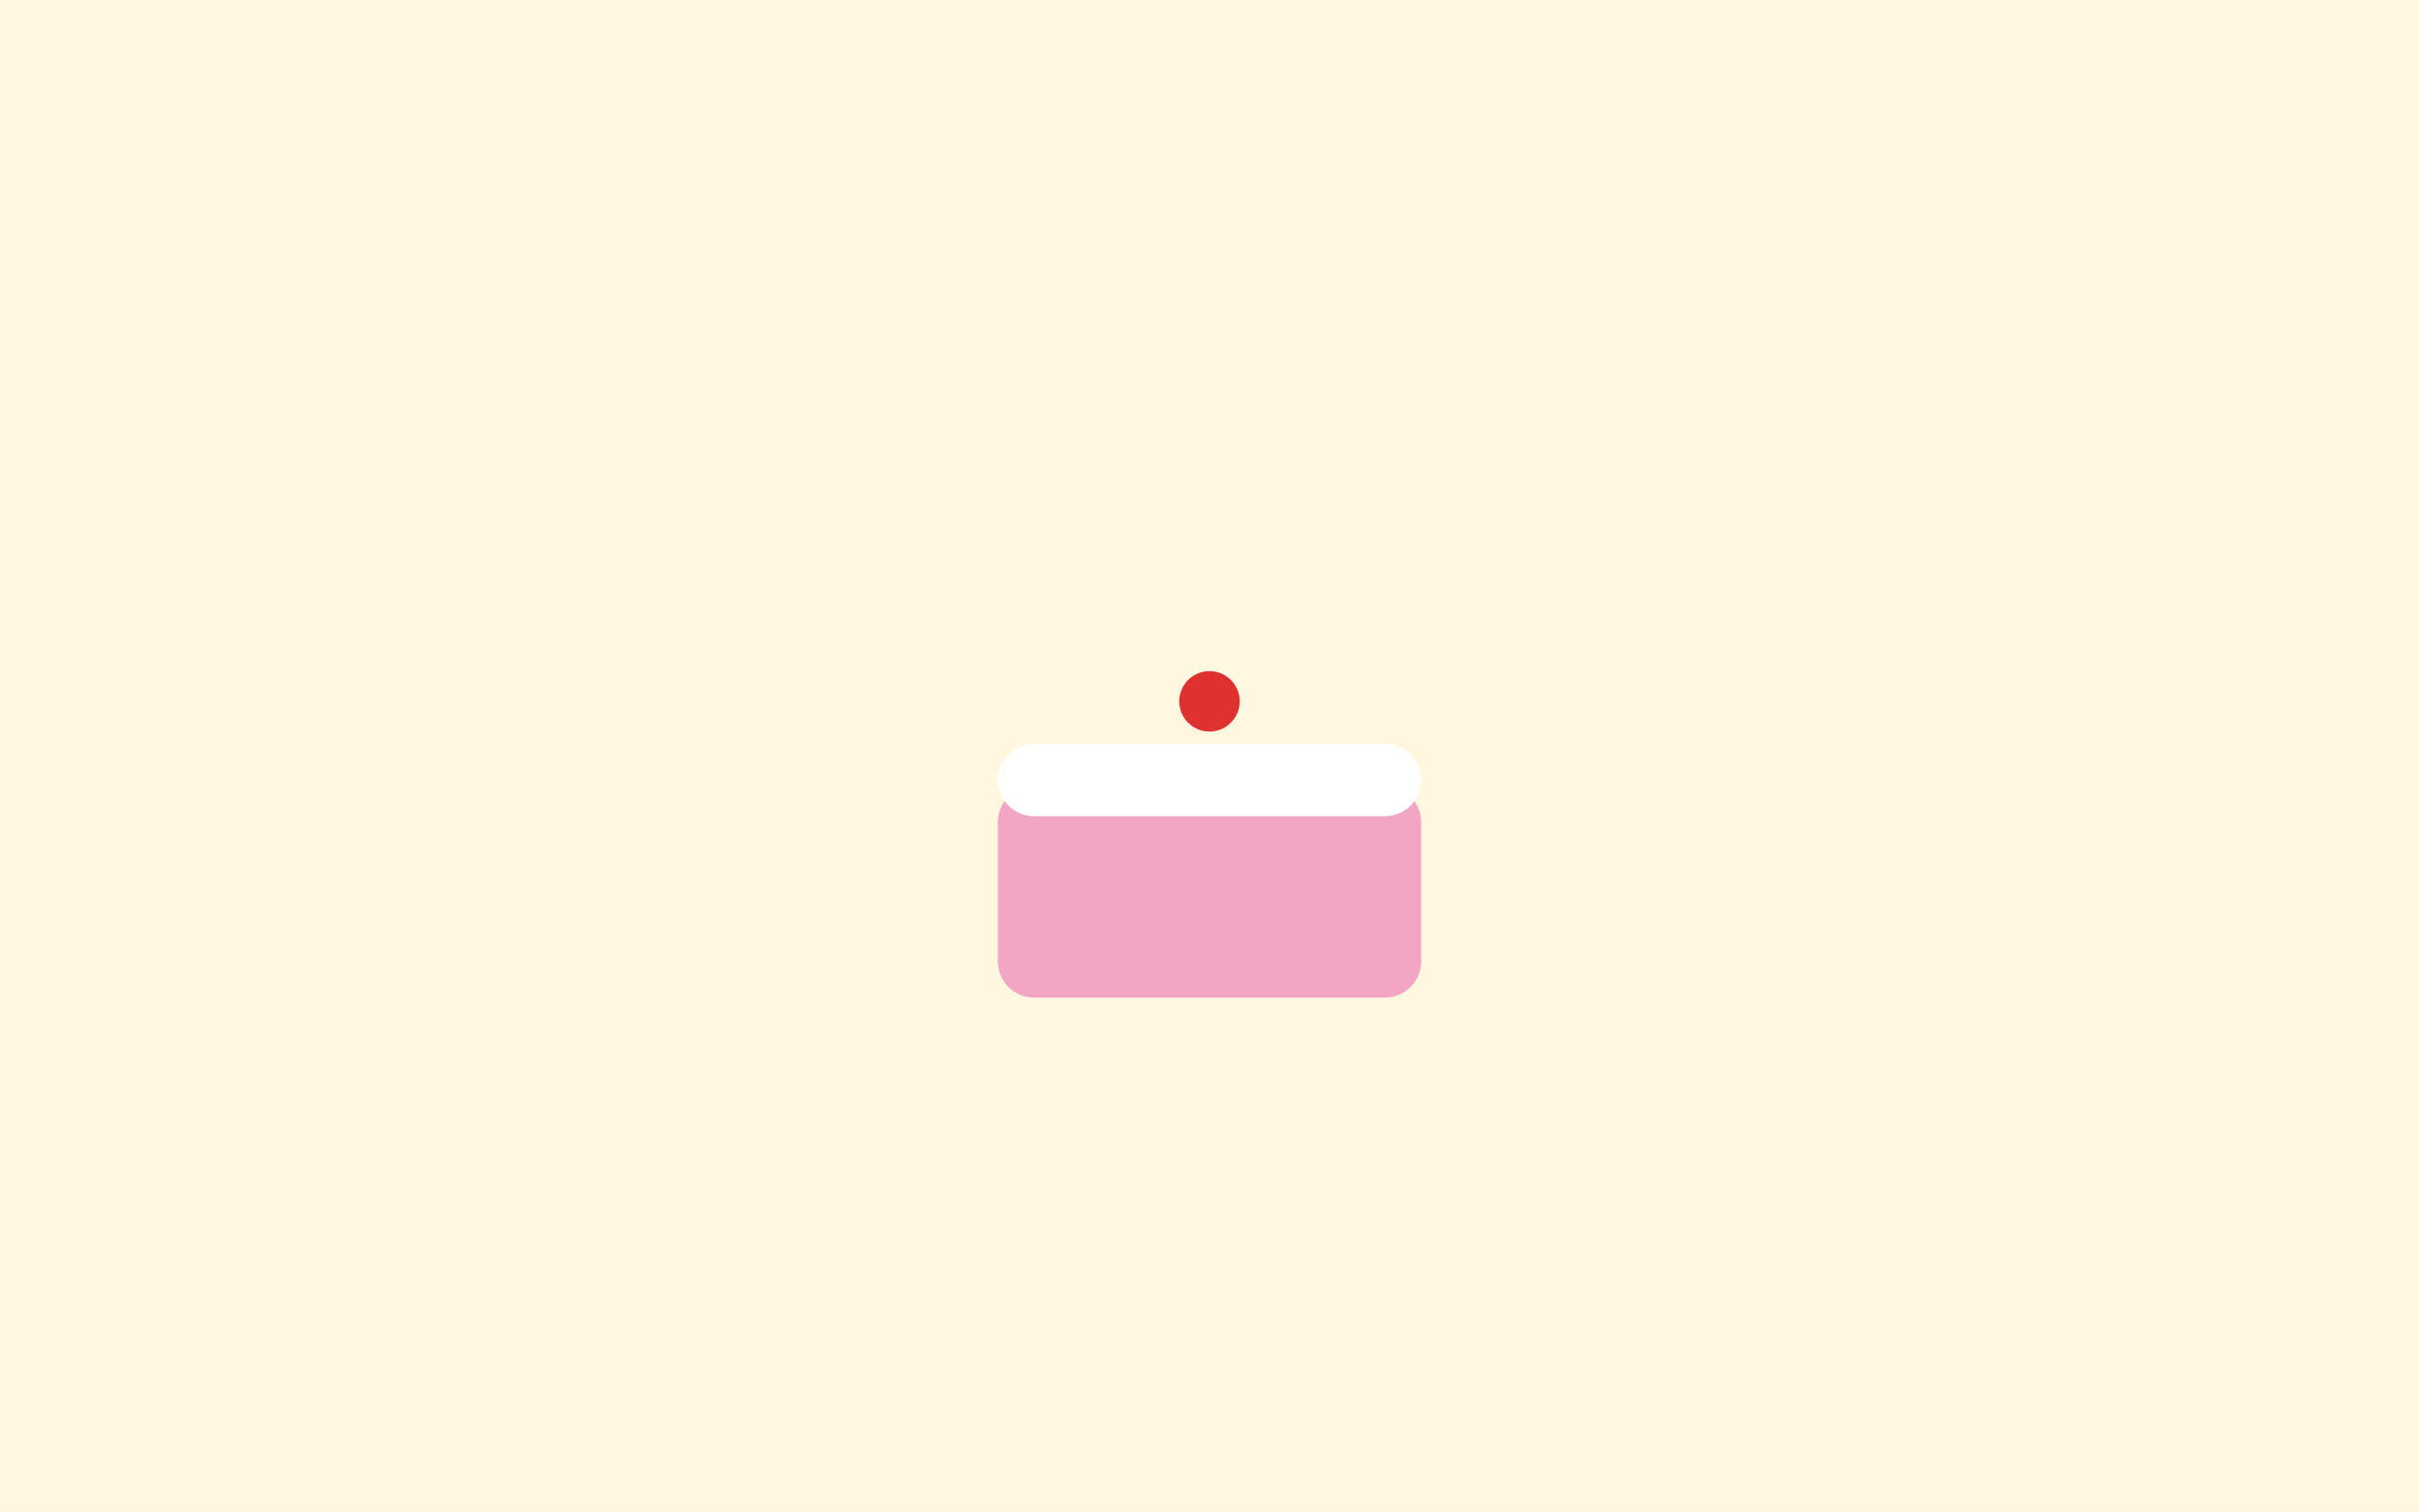
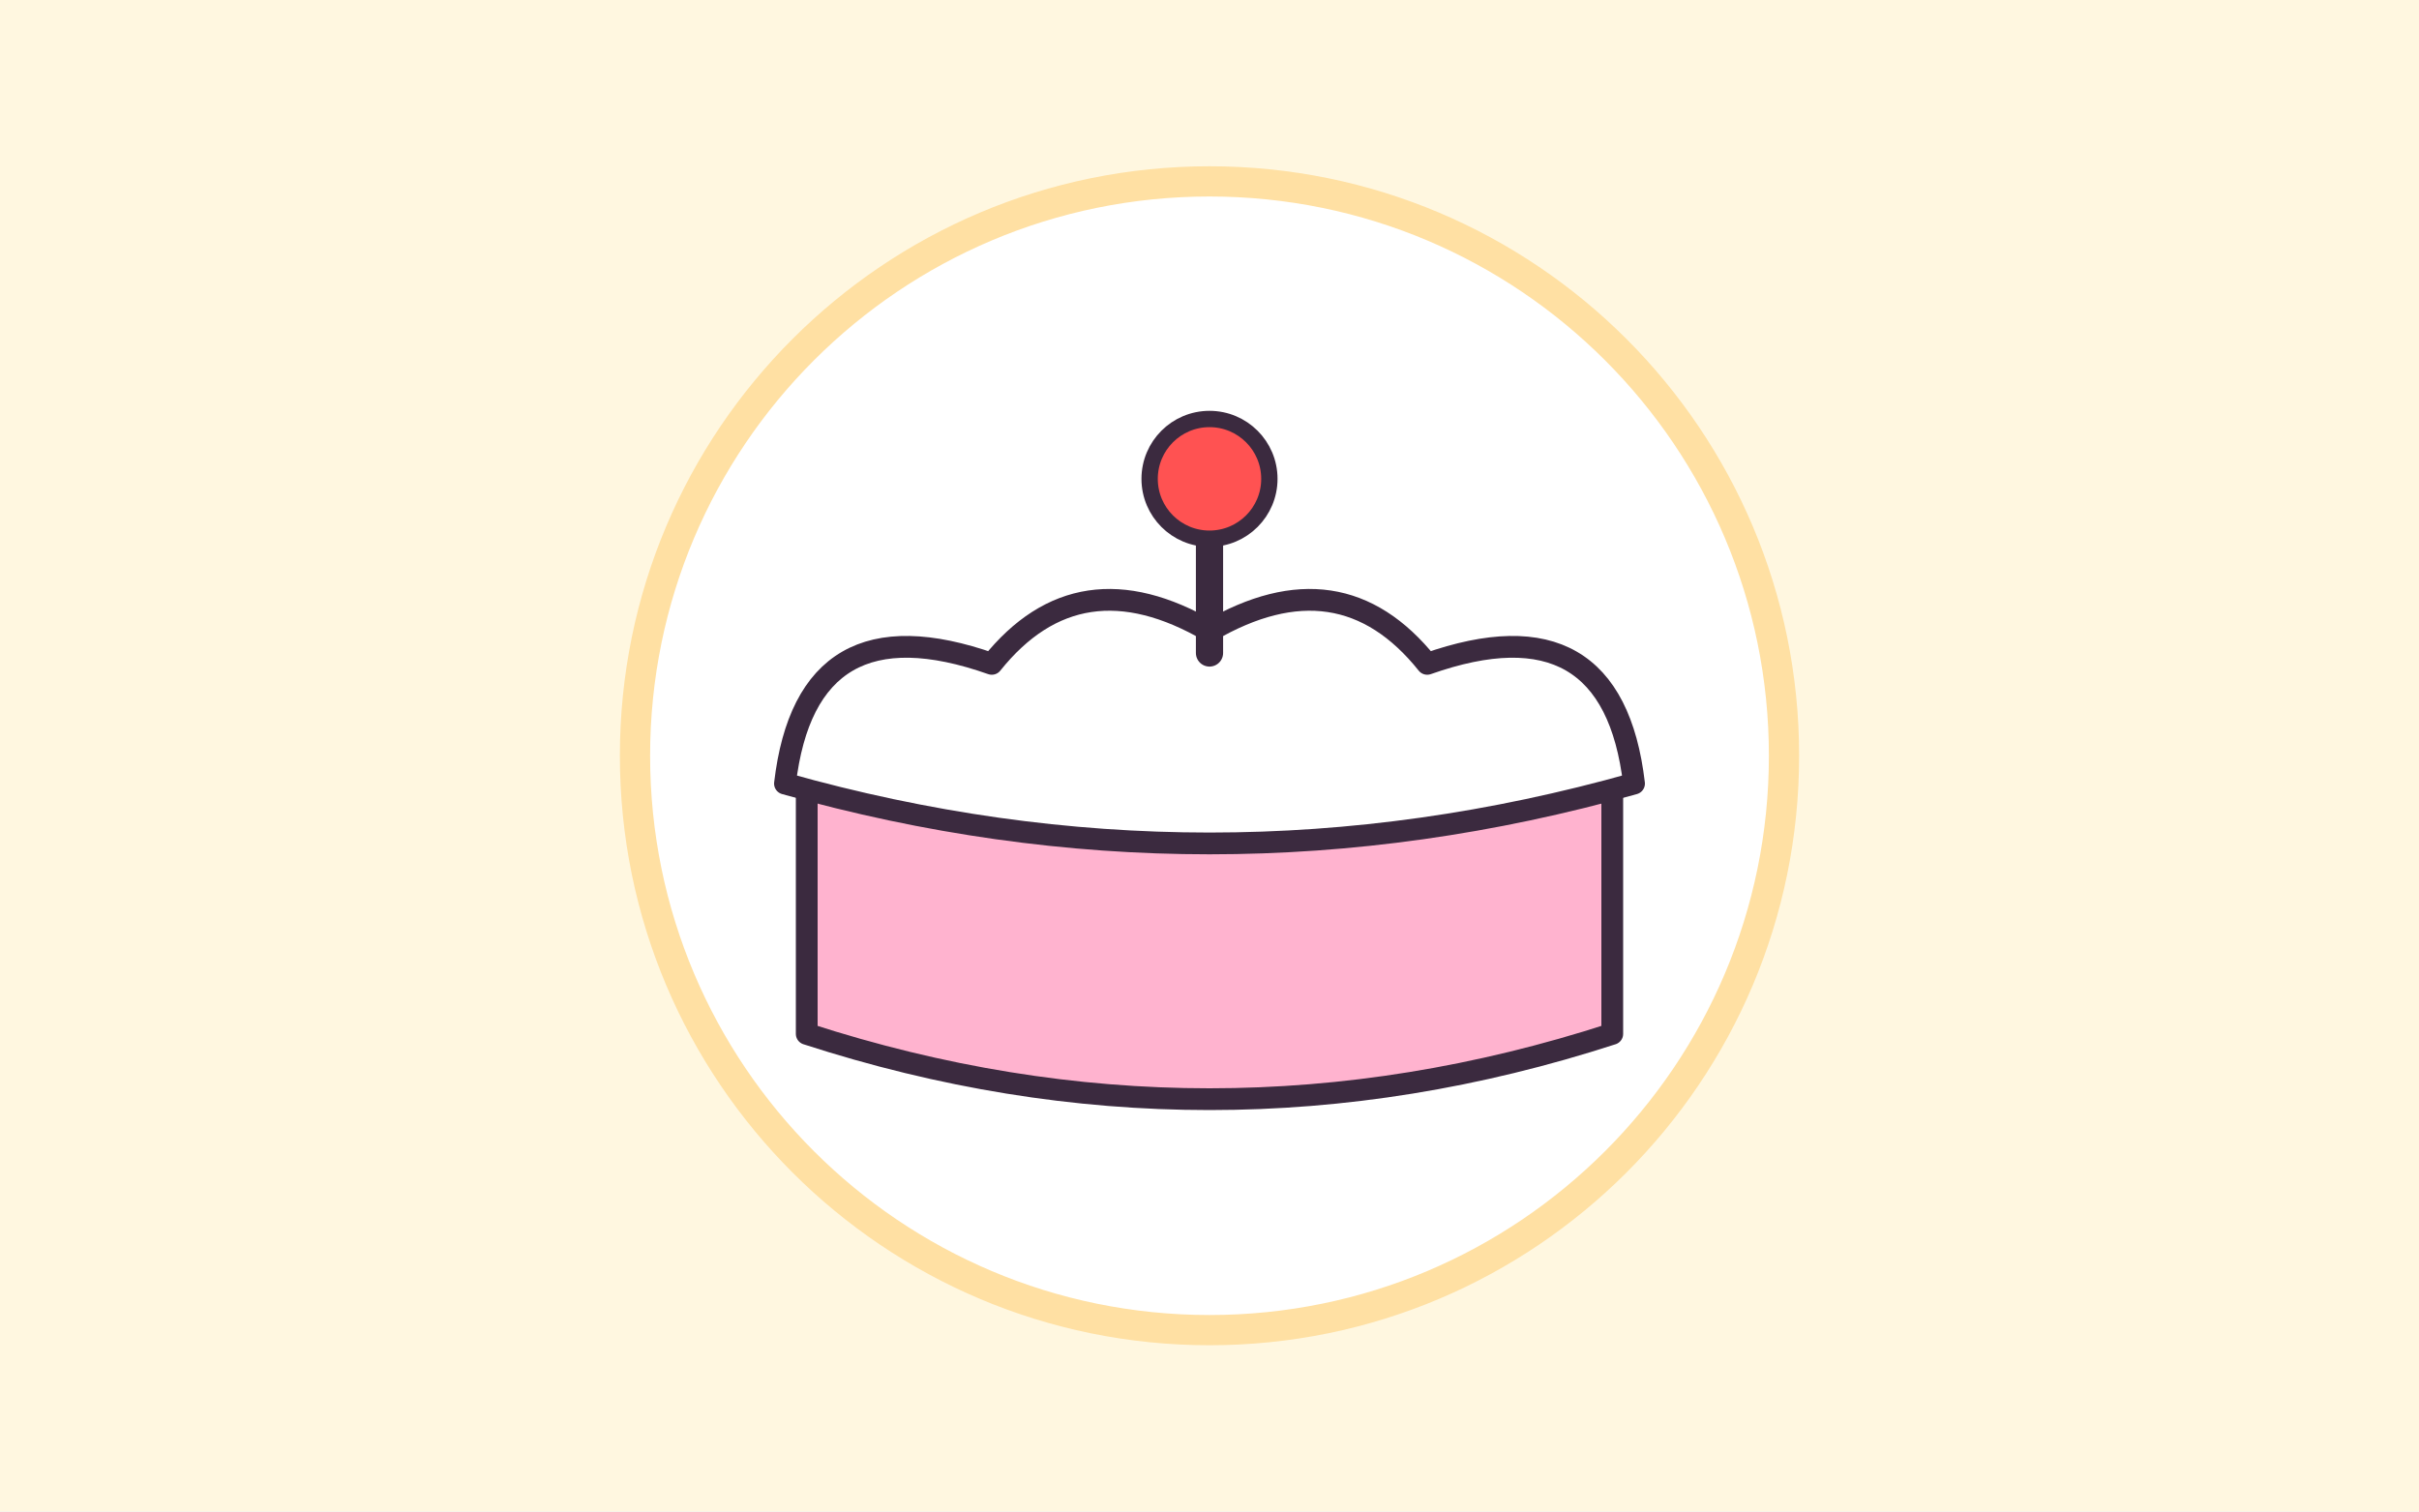
- <svg xmlns="http://www.w3.org/2000/svg" viewBox="0 0 800 500">
+ <svg xmlns="http://www.w3.org/2000/svg" width="800" height="500" viewBox="0 0 800 500">
+   <defs>
+     <linearGradient id="sky" x1="0" y1="0" x2="0" y2="1">
+       <stop offset="0" stop-color="#7fd0ff" />
+       <stop offset="1" stop-color="#e6f7ff" />
+     </linearGradient>
+     <linearGradient id="skyW" x1="0" y1="0" x2="0" y2="1">
+       <stop offset="0" stop-color="#a8e0b6" />
+       <stop offset="1" stop-color="#eaf8d8" />
+     </linearGradient>
+     <linearGradient id="skyE" x1="0" y1="0" x2="0" y2="1">
+       <stop offset="0" stop-color="#ffb88c" />
+       <stop offset="1" stop-color="#ffe9a8" />
+     </linearGradient>
+     <linearGradient id="hill1" x1="0" y1="0" x2="0" y2="1">
+       <stop offset="0" stop-color="#9be36b" />
+       <stop offset="1" stop-color="#5cbf4a" />
+     </linearGradient>
+     <linearGradient id="hill2" x1="0" y1="0" x2="0" y2="1">
+       <stop offset="0" stop-color="#7fd15a" />
+       <stop offset="1" stop-color="#3fa84a" />
+     </linearGradient>
+     <linearGradient id="hillFar" x1="0" y1="0" x2="0" y2="1">
+       <stop offset="0" stop-color="#b9ecb0" />
+       <stop offset="1" stop-color="#8fd69a" />
+     </linearGradient>
+     <radialGradient id="sunG">
+       <stop offset="0" stop-color="#fff6b0" />
+       <stop offset="1" stop-color="#ffd23f" />
+     </radialGradient>
+     <radialGradient id="shine" cx=".35" cy=".3" r=".8">
+       <stop offset="0" stop-color="#fff" stop-opacity=".55" />
+       <stop offset="1" stop-color="#fff" stop-opacity="0" />
+     </radialGradient>
+   </defs>
  <rect width="800" height="500" fill="#fff7e0" />
-   <rect x="330" y="260" width="140" height="70" rx="12" fill="#f2a6c4" />
-   <rect x="330" y="246" width="140" height="24" rx="12" fill="#fff" />
-   <circle cx="400" cy="232" r="10" fill="#e03131" />
+   <circle cx="400" cy="250" r="190" fill="#fff" stroke="#ffe0a3" stroke-width="10" />
+   <g transform="translate(400 270) scale(1.8)">
+     <path d="M-74 40 V-6 H74 V40 q-74 24 -148 0z" fill="#ffb3cf" stroke="#3b2a3f" stroke-width="4" stroke-linejoin="round" stroke-linecap="round" />
+     <path d="M-78 -6 q4 -34 38 -22 q16 -20 40 -6 q24 -14 40 6 q34 -12 38 22 q-78 22 -156 0z" fill="#fff" stroke="#3b2a3f" stroke-width="4" stroke-linejoin="round" stroke-linecap="round" />
+     <path d="M0 -30 v-26" fill="none" stroke="#3b2a3f" stroke-width="5" stroke-linejoin="round" stroke-linecap="round" />
+     <ellipse cx="0" cy="-62" rx="11" ry="11" fill="#ff5252" stroke="#3b2a3f" stroke-width="3" />
+   </g>
</svg>
